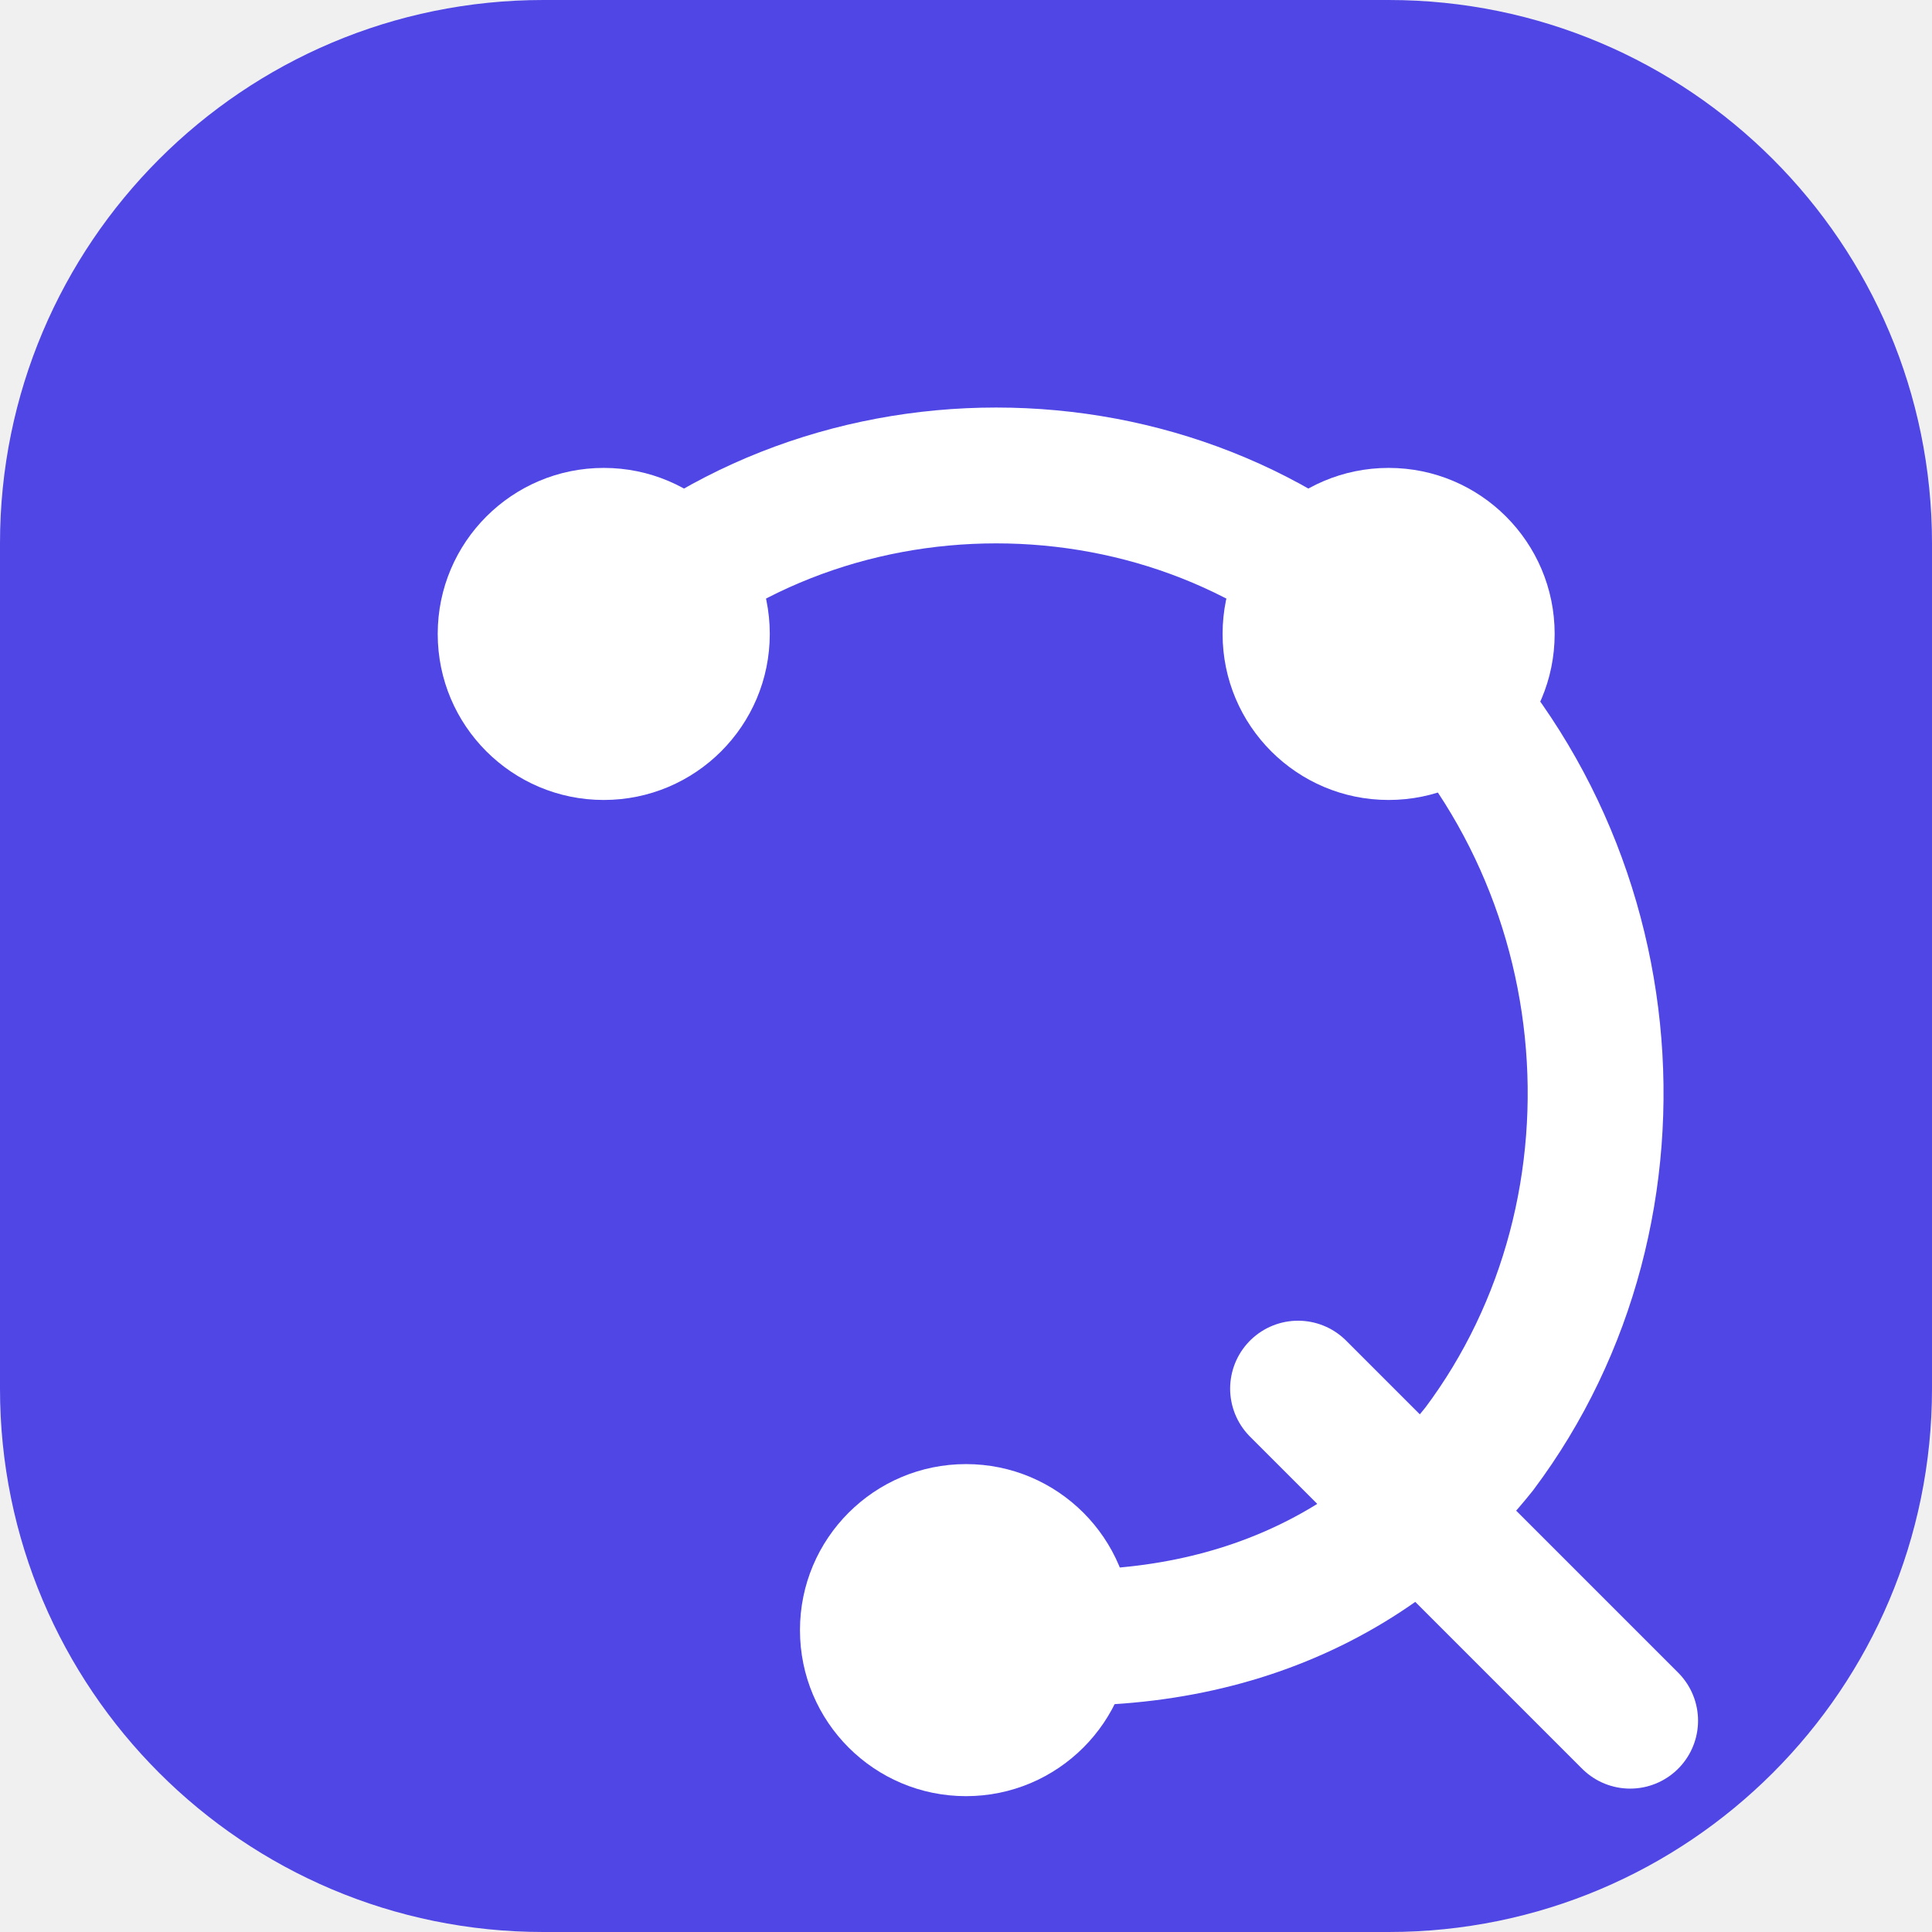
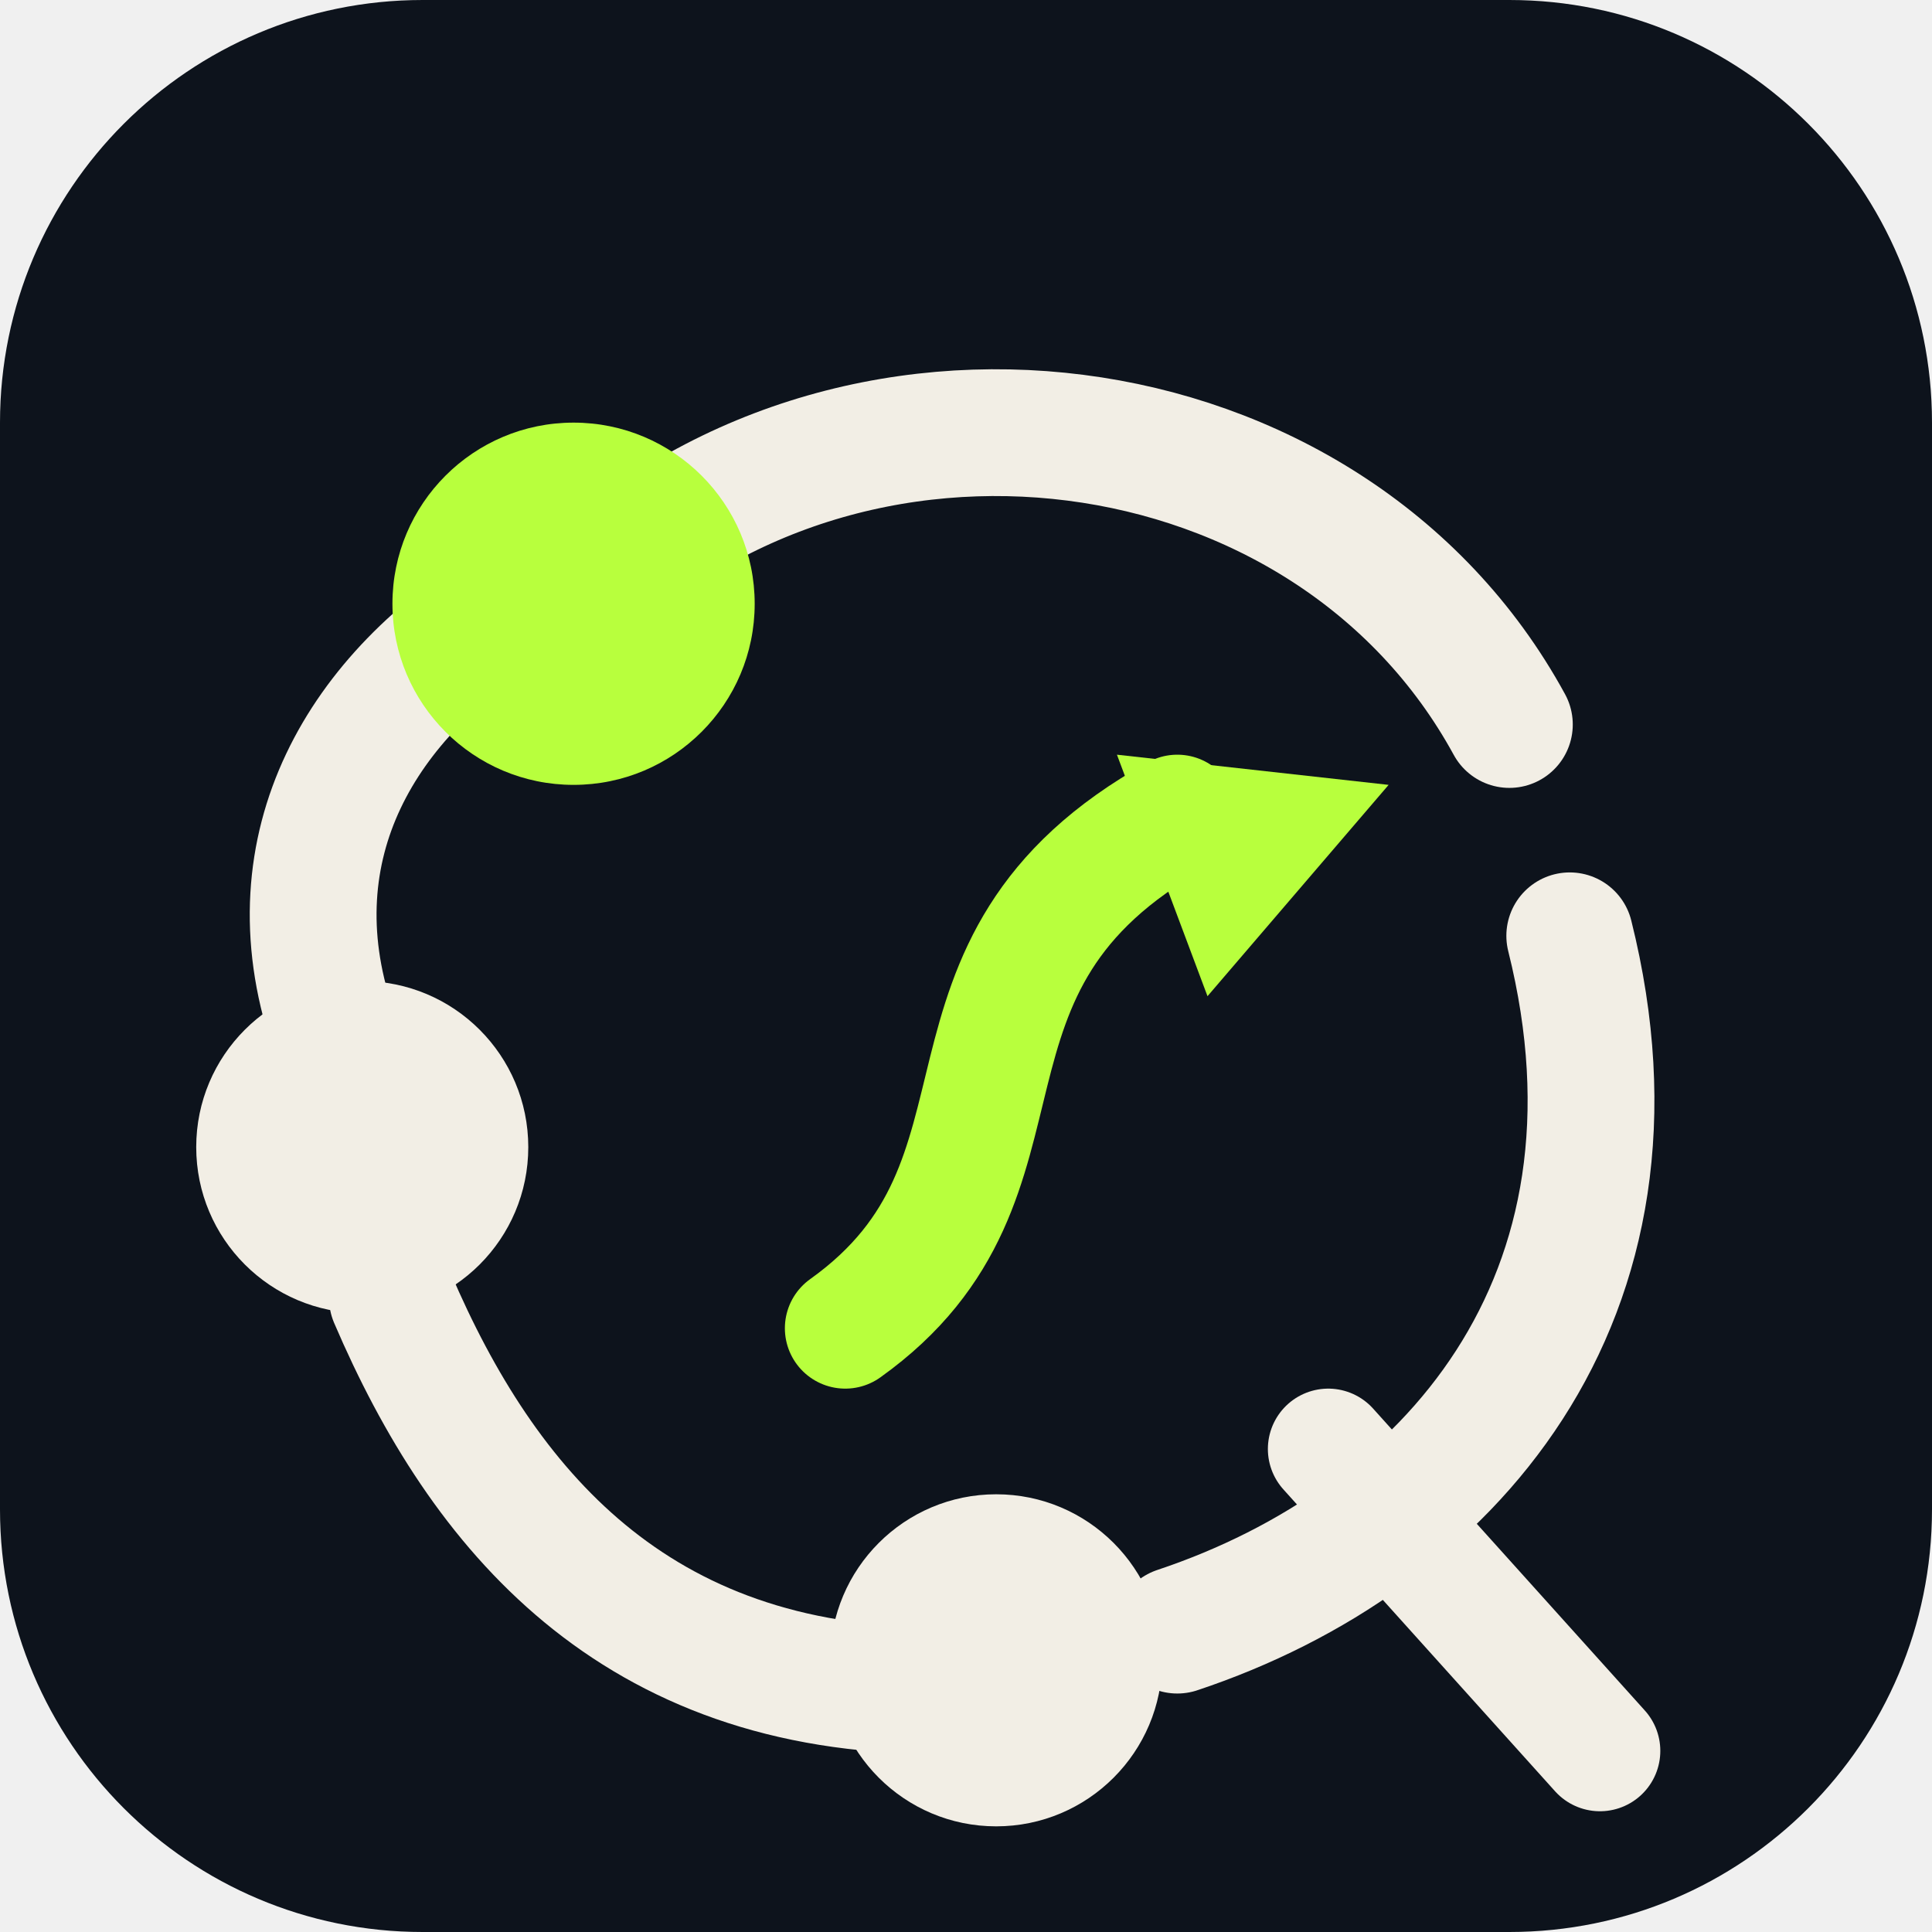
<svg xmlns="http://www.w3.org/2000/svg" viewBox="0 0 64 64" role="img" aria-labelledby="title">
-   <rect width="64" height="64" rx="18" fill="#4F46E5" />
-   <g fill="none" stroke="#fff" stroke-width="4.5" stroke-linecap="round" stroke-linejoin="round">
-     <path d="M20 21C27 14 39 14 46 21C54 28 55 40 49 48C45 53 39 55 32 54" />
-     <path d="M43 46L54 57" />
+   <rect width="64" height="64" rx="14" fill="#0D131C" />
+   <g fill="none" stroke="#F2EEE5" stroke-width="4.2" stroke-linecap="round" stroke-linejoin="round">
+     <path d="M19 20C28 11 44 13 50 24" />
+     <path d="M52 31C55 43 48 51 39 54" />
+     <path d="M31 56C21 56 16 50 13 43" />
+     <path d="M11 34C9 28 12 23 17 20" />
  </g>
-   <g fill="#fff">
-     <circle cx="20" cy="21" r="5.5" />
-     <circle cx="46" cy="21" r="5.5" />
-     <circle cx="32" cy="54" r="5.5" />
-   </g>
+   <circle cx="19" cy="20" r="6" fill="#B8FF3D" />
+   <circle cx="12" cy="38" r="5.5" fill="#F2EEE5" />
+   <circle cx="33" cy="55" r="5.5" fill="#F2EEE5" />
+   <path d="M28 44c7-5 2-12 11-17" fill="none" stroke="#B8FF3D" stroke-width="4" stroke-linecap="round" />
+   <path d="m37 25 9 1-6 7z" fill="#B8FF3D" />
+   <path d="m44 48 9 10" fill="none" stroke="#F2EEE5" stroke-width="4" stroke-linecap="round" />
</svg>
